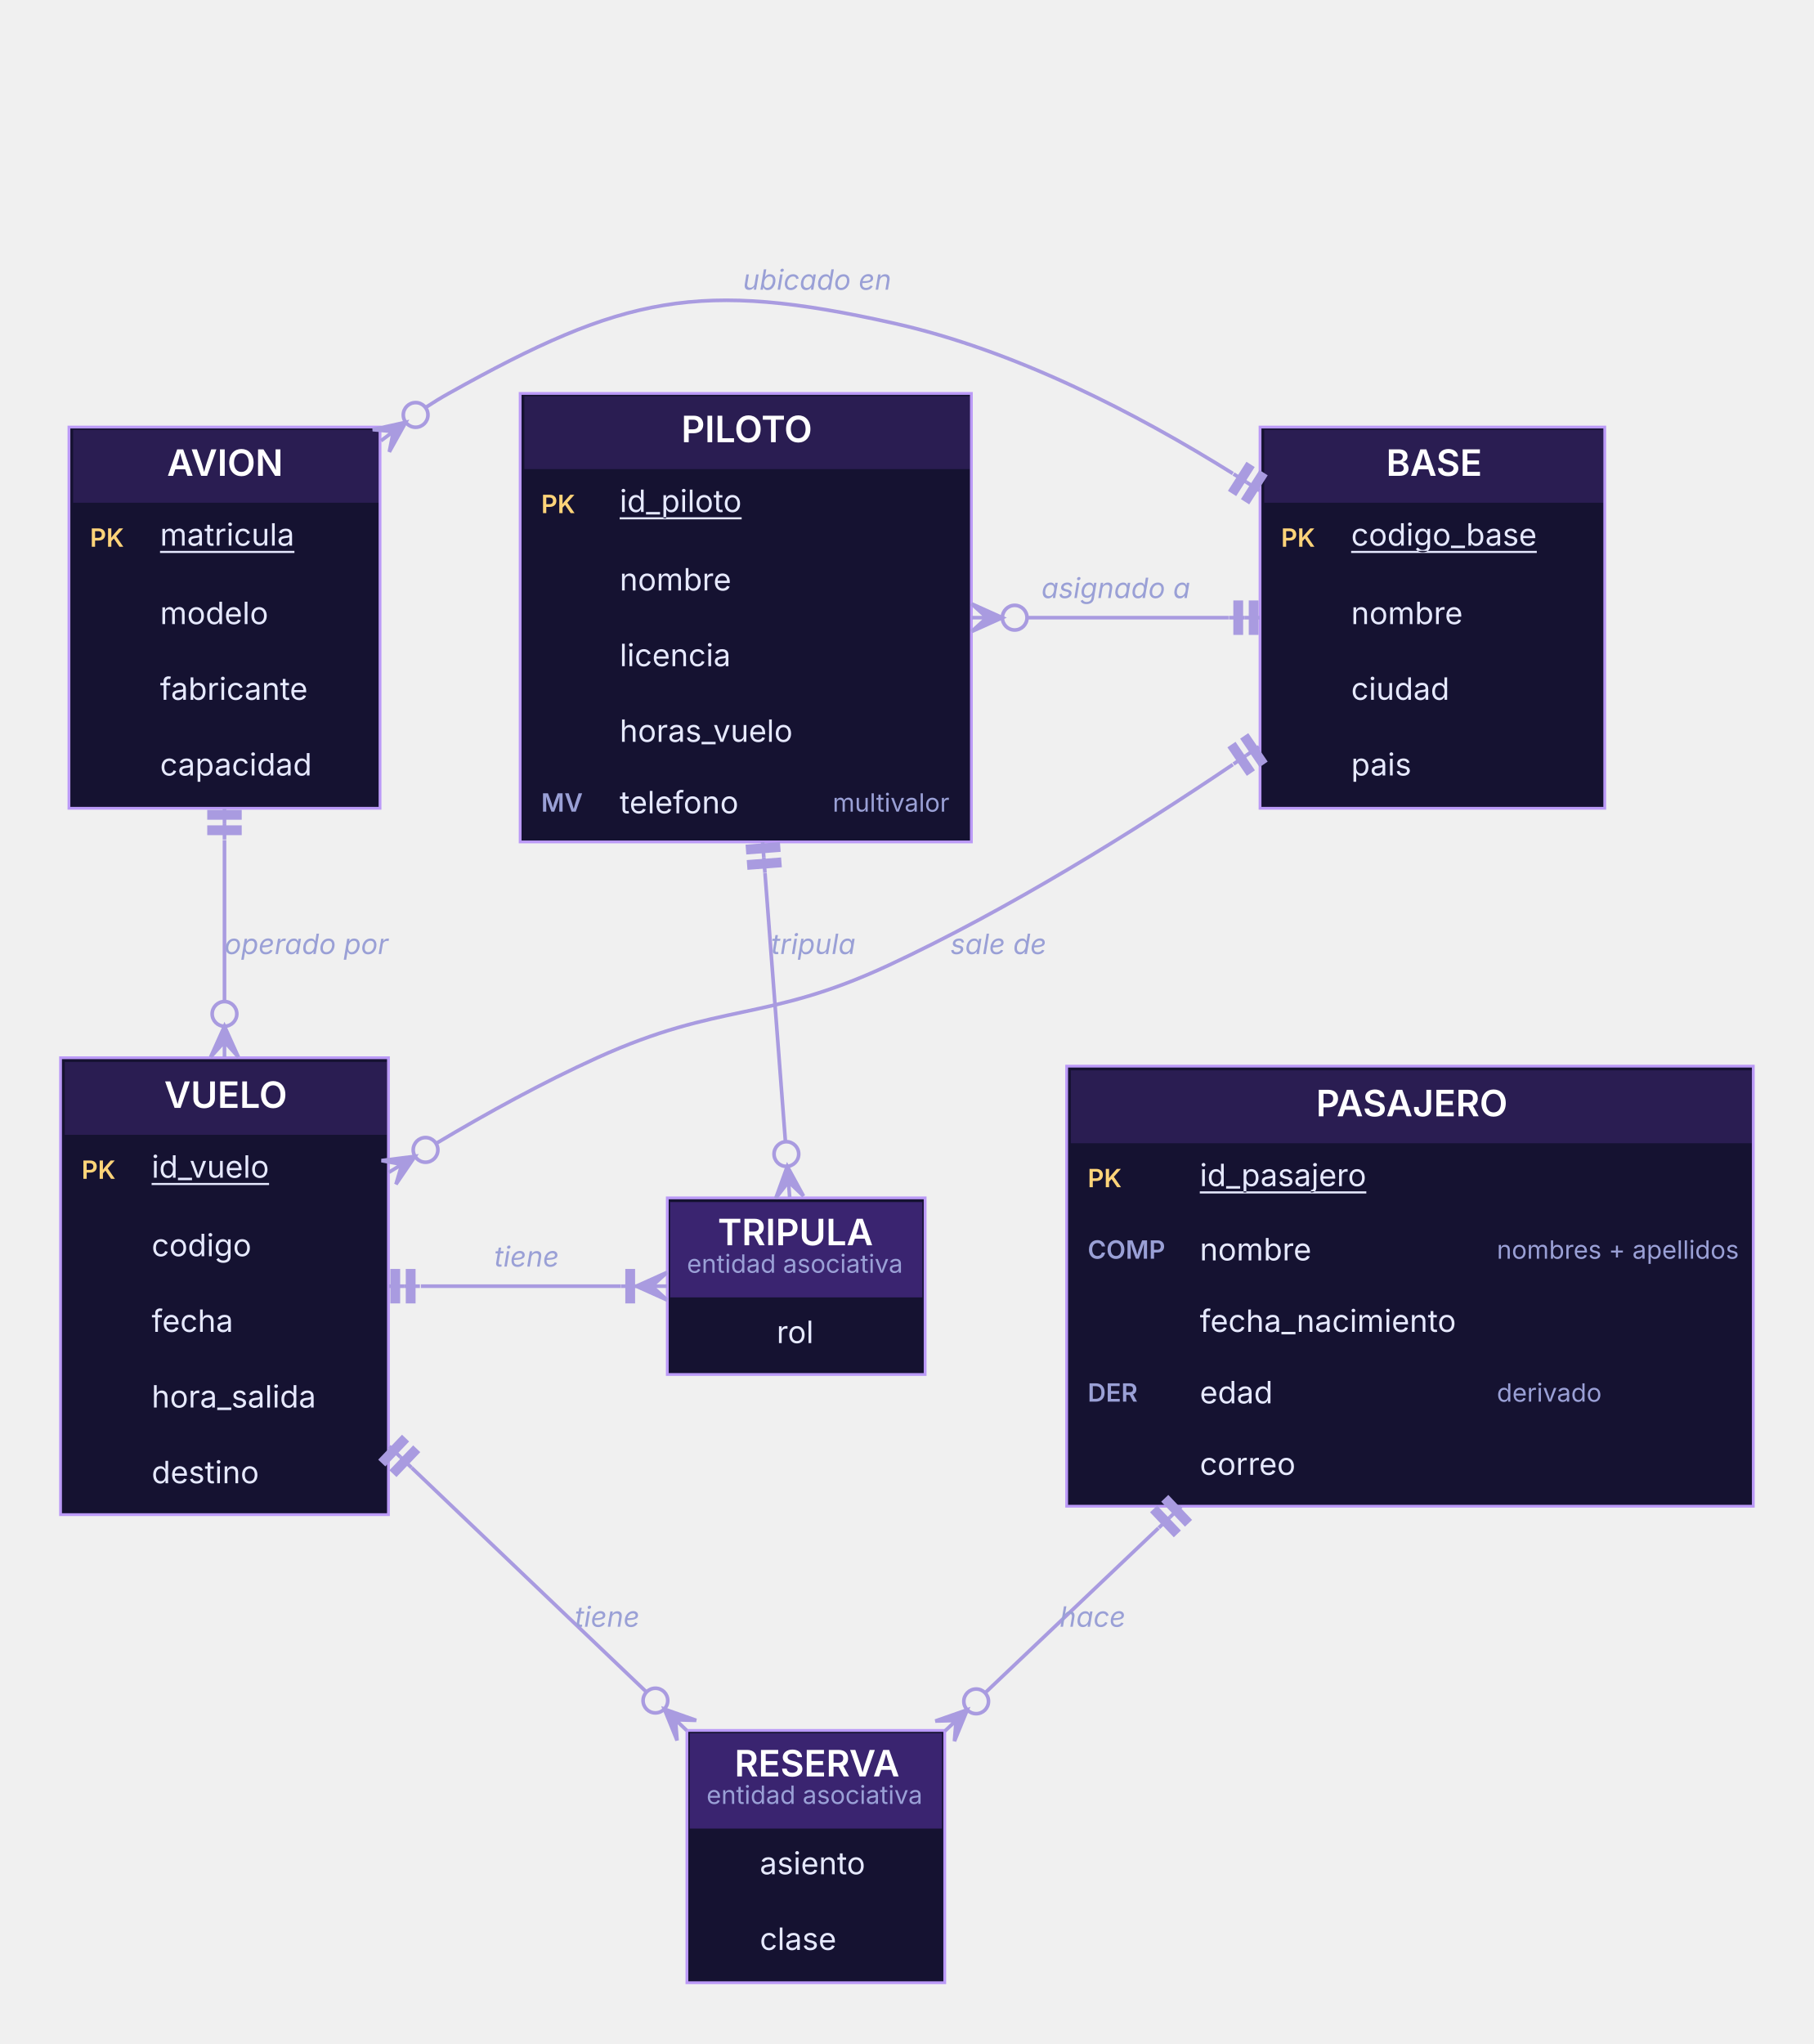
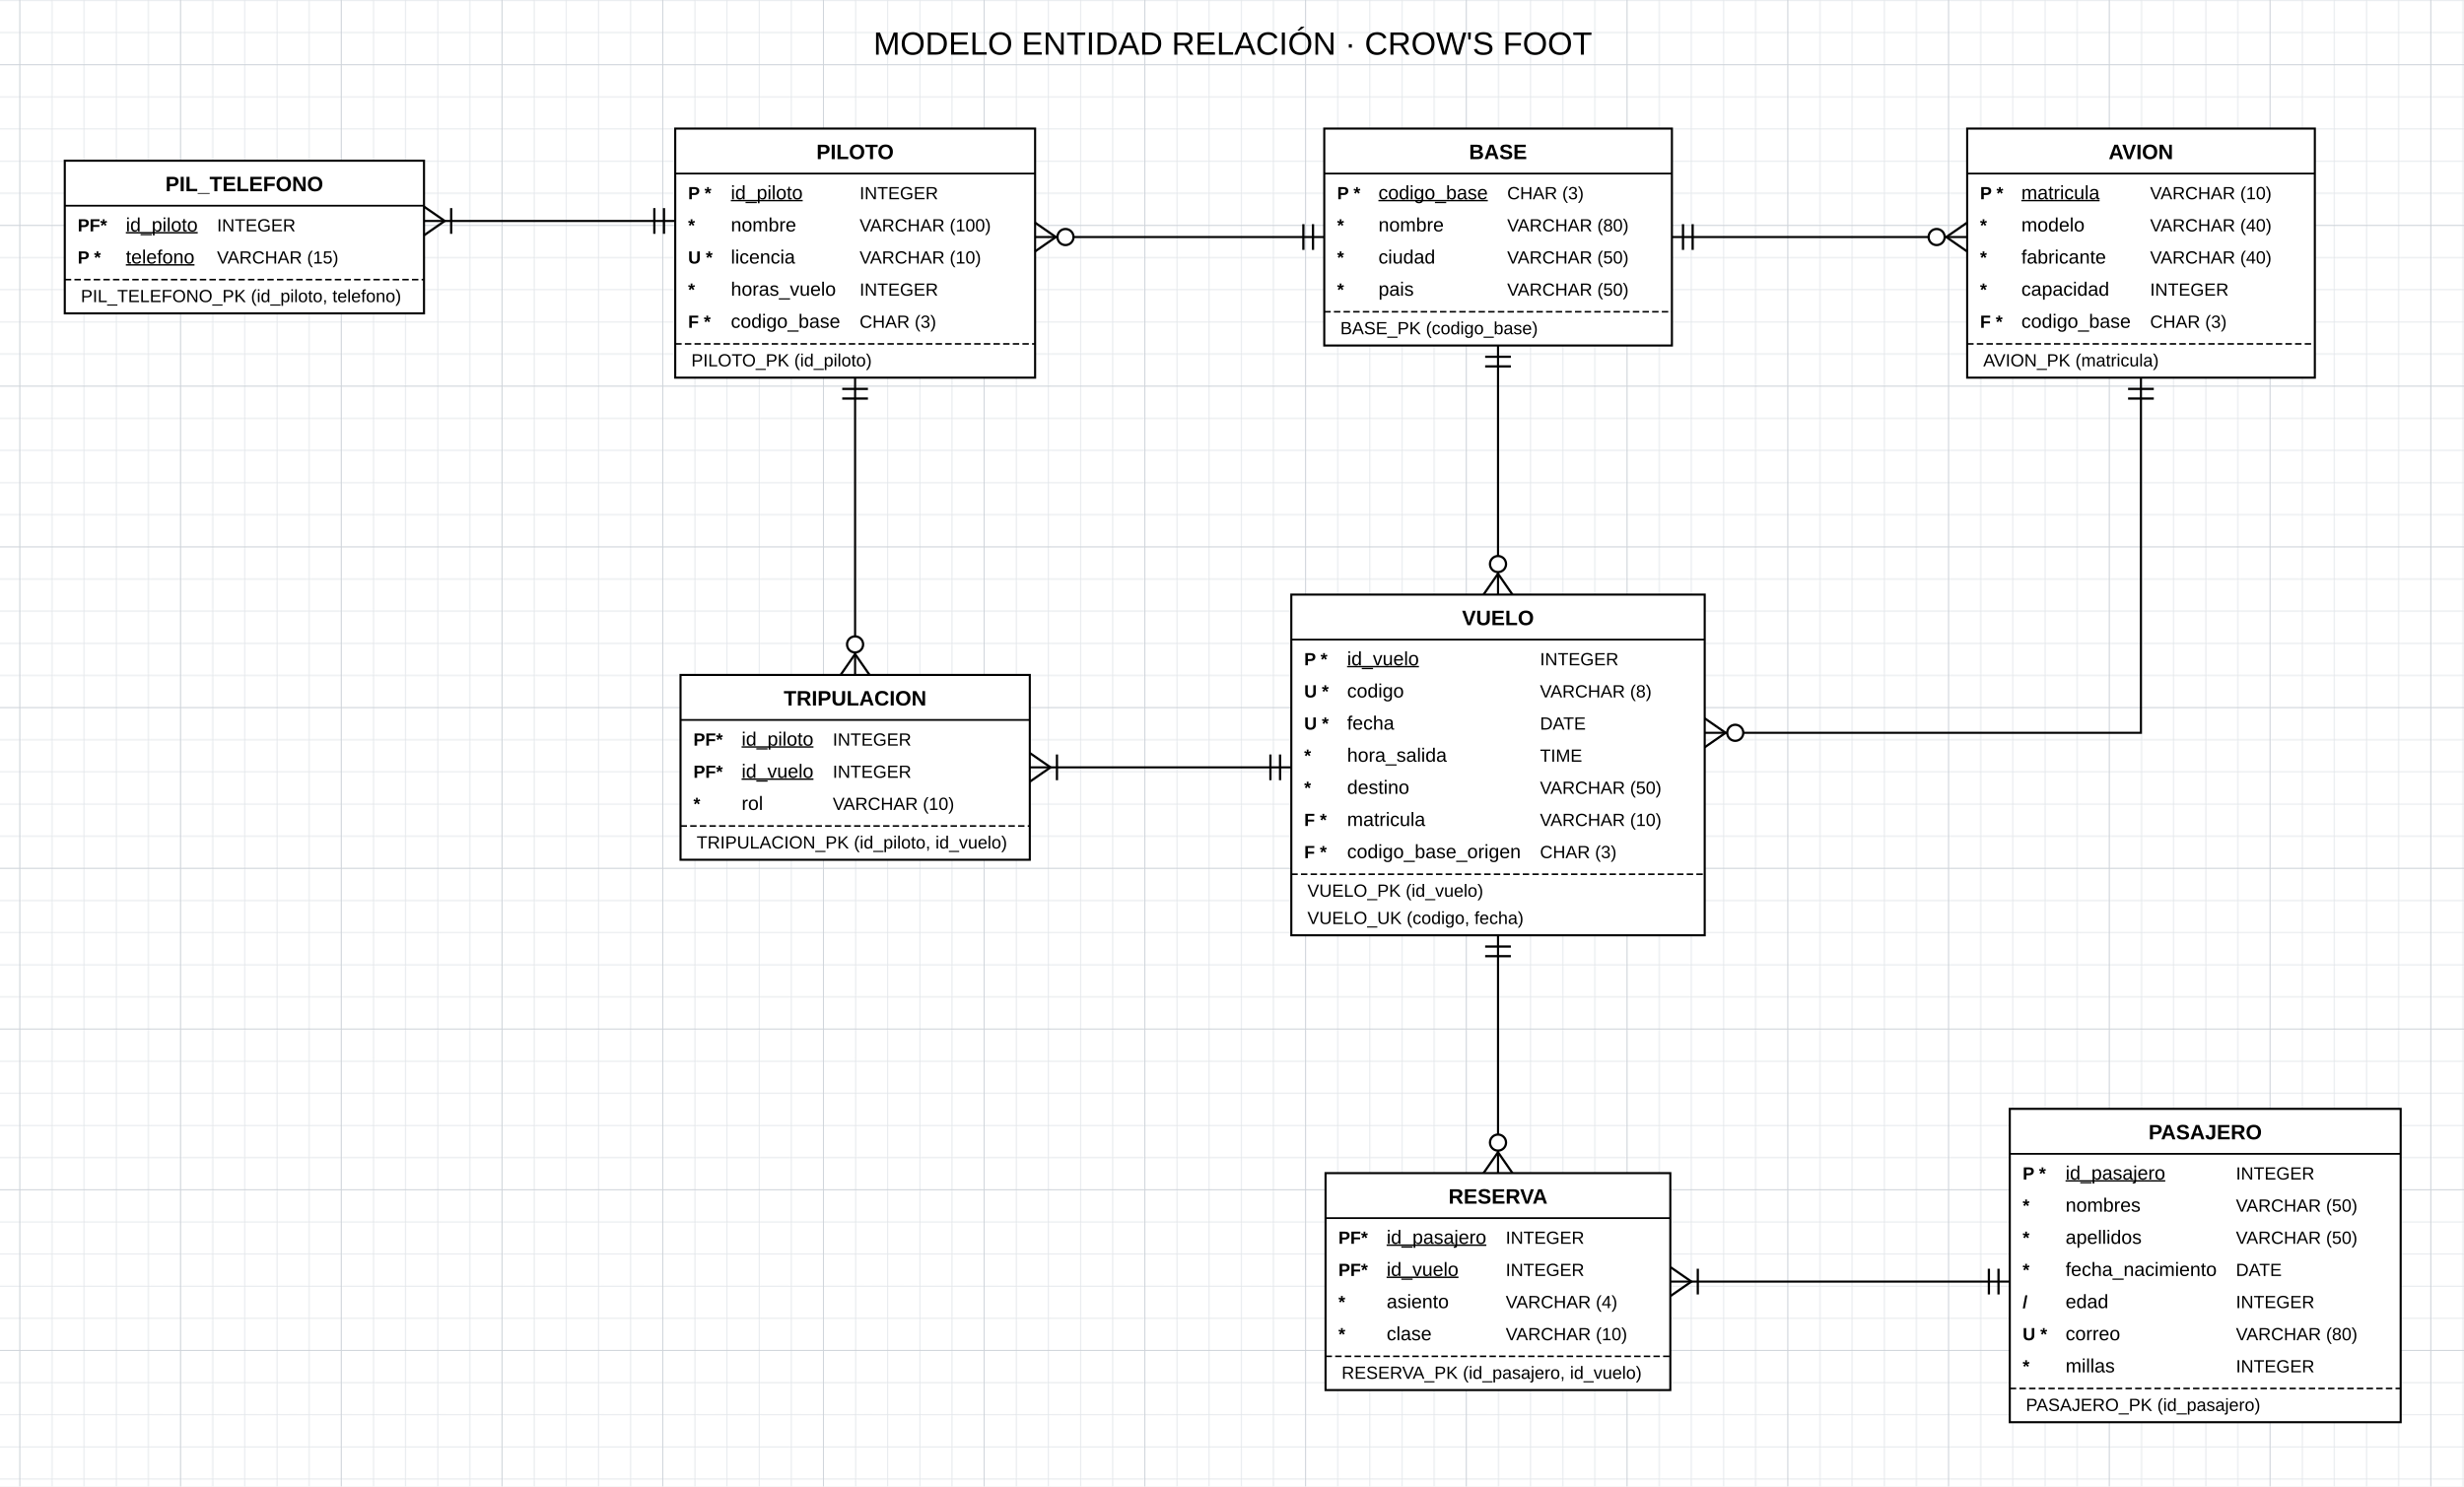
- <svg xmlns="http://www.w3.org/2000/svg" width="647pt" height="729pt" viewBox="0.00 0.00 647.20 728.70">
-   <g id="graph0" class="graph" transform="scale(1 1) rotate(0) translate(21.6 707.1)">
-     <g id="node1" class="node">
-       <polygon fill="#151231" stroke="transparent" points="428,-419 428,-555 551,-555 551,-419 428,-419" />
-       <polygon fill="#2a1d52" stroke="transparent" points="429.5,-528 429.5,-554 550.5,-554 550.5,-528 429.5,-528" />
-       <text text-anchor="start" x="473" y="-537.6" font-family="Inter, Segoe UI, sans-serif" font-weight="600" font-size="13.00" fill="white">BASE</text>
-       <text text-anchor="start" x="435.5" y="-512.3" font-family="Inter, Segoe UI, sans-serif" font-weight="600" font-size="9.00" fill="#ffd479">PK</text>
-       <text text-anchor="start" x="460.5" y="-512.7" font-family="Inter, Segoe UI, sans-serif" text-decoration="underline" font-size="11.00" fill="#e6e9ff">codigo_base</text>
-       <text text-anchor="start" x="539.5" y="-510.8" font-family="Inter, Segoe UI, sans-serif" font-size="14.00"> </text>
-       <text text-anchor="start" x="435.5" y="-483.8" font-family="Inter, Segoe UI, sans-serif" font-size="14.00"> </text>
-       <text text-anchor="start" x="460.5" y="-484.7" font-family="Inter, Segoe UI, sans-serif" font-size="11.00" fill="#e6e9ff">nombre</text>
-       <text text-anchor="start" x="539.5" y="-483.8" font-family="Inter, Segoe UI, sans-serif" font-size="14.00"> </text>
-       <text text-anchor="start" x="435.5" y="-456.8" font-family="Inter, Segoe UI, sans-serif" font-size="14.00"> </text>
-       <text text-anchor="start" x="460.5" y="-457.7" font-family="Inter, Segoe UI, sans-serif" font-size="11.00" fill="#e6e9ff">ciudad</text>
-       <text text-anchor="start" x="539.5" y="-456.8" font-family="Inter, Segoe UI, sans-serif" font-size="14.00"> </text>
-       <text text-anchor="start" x="435.5" y="-429.8" font-family="Inter, Segoe UI, sans-serif" font-size="14.00"> </text>
-       <text text-anchor="start" x="460.5" y="-430.7" font-family="Inter, Segoe UI, sans-serif" font-size="11.00" fill="#e6e9ff">pais</text>
-       <text text-anchor="start" x="539.5" y="-429.8" font-family="Inter, Segoe UI, sans-serif" font-size="14.00"> </text>
-       <polygon fill="none" stroke="#bb9af7" points="428,-419 428,-555 551,-555 551,-419 428,-419" />
-     </g>
-     <g id="node2" class="node">
-       <polygon fill="#151231" stroke="transparent" points="164,-407 164,-567 325,-567 325,-407 164,-407" />
-       <polygon fill="#2a1d52" stroke="transparent" points="165.5,-540 165.5,-566 324.5,-566 324.5,-540 165.5,-540" />
-       <text text-anchor="start" x="221.5" y="-549.6" font-family="Inter, Segoe UI, sans-serif" font-weight="600" font-size="13.00" fill="white">PILOTO</text>
-       <text text-anchor="start" x="171.5" y="-524.3" font-family="Inter, Segoe UI, sans-serif" font-weight="600" font-size="9.00" fill="#ffd479">PK</text>
-       <text text-anchor="start" x="199.5" y="-524.7" font-family="Inter, Segoe UI, sans-serif" text-decoration="underline" font-size="11.00" fill="#e6e9ff">id_piloto</text>
-       <text text-anchor="start" x="275.5" y="-522.8" font-family="Inter, Segoe UI, sans-serif" font-size="14.00"> </text>
-       <text text-anchor="start" x="171.5" y="-495.8" font-family="Inter, Segoe UI, sans-serif" font-size="14.00"> </text>
-       <text text-anchor="start" x="199.5" y="-496.7" font-family="Inter, Segoe UI, sans-serif" font-size="11.00" fill="#e6e9ff">nombre</text>
-       <text text-anchor="start" x="275.5" y="-495.8" font-family="Inter, Segoe UI, sans-serif" font-size="14.00"> </text>
-       <text text-anchor="start" x="171.5" y="-468.8" font-family="Inter, Segoe UI, sans-serif" font-size="14.00"> </text>
-       <text text-anchor="start" x="199.5" y="-469.7" font-family="Inter, Segoe UI, sans-serif" font-size="11.00" fill="#e6e9ff">licencia</text>
-       <text text-anchor="start" x="275.5" y="-468.8" font-family="Inter, Segoe UI, sans-serif" font-size="14.00"> </text>
-       <text text-anchor="start" x="171.5" y="-441.8" font-family="Inter, Segoe UI, sans-serif" font-size="14.00"> </text>
-       <text text-anchor="start" x="199.5" y="-442.7" font-family="Inter, Segoe UI, sans-serif" font-size="11.00" fill="#e6e9ff">horas_vuelo</text>
-       <text text-anchor="start" x="275.5" y="-441.8" font-family="Inter, Segoe UI, sans-serif" font-size="14.00"> </text>
-       <text text-anchor="start" x="171.5" y="-417.8" font-family="Inter, Segoe UI, sans-serif" font-weight="600" font-size="9.00" fill="#9aa0d6">MV</text>
-       <text text-anchor="start" x="199.5" y="-417.2" font-family="Inter, Segoe UI, sans-serif" font-size="11.00" fill="#e6e9ff">telefono</text>
-       <text text-anchor="start" x="275.5" y="-417.8" font-family="Inter, Segoe UI, sans-serif" font-size="9.00" fill="#9aa0d6">multivalor</text>
-       <polygon fill="none" stroke="#bb9af7" points="164,-407 164,-567 325,-567 325,-407 164,-407" />
-     </g>
-     <g id="edge1" class="edge">
-       <path fill="none" stroke="#a99be0" stroke-width="1.3" d="M345.13,-487C369.14,-487 394.31,-487 416.78,-487" />
-       <polygon fill="#a99be0" stroke="#a99be0" stroke-width="1.3" points="336.06,-487 325.06,-482.05 330.56,-487 325.06,-487 325.06,-487 325.06,-487 330.56,-487 325.06,-491.95 336.06,-487 336.06,-487" />
-       <ellipse fill="none" stroke="#a99be0" stroke-width="1.3" cx="340.46" cy="-487" rx="4.4" ry="4.4" />
-       <polygon fill="#a99be0" stroke="#a99be0" stroke-width="1.3" points="426.82,-481.5 426.82,-492.5 424.62,-492.5 424.62,-481.5 426.82,-481.5" />
-       <polyline fill="none" stroke="#a99be0" stroke-width="1.3" points="427.92,-487 422.42,-487 " />
-       <polygon fill="#a99be0" stroke="#a99be0" stroke-width="1.3" points="421.32,-481.5 421.32,-492.5 419.12,-492.5 419.12,-481.5 421.32,-481.5" />
-       <polyline fill="none" stroke="#a99be0" stroke-width="1.3" points="422.42,-487 416.92,-487 " />
-       <text text-anchor="start" x="350" y="-494" font-family="Inter, Segoe UI, sans-serif" font-style="italic" font-size="10.00" fill="#9aa0d6">asignado a</text>
-     </g>
-     <g id="node6" class="node">
-       <polygon fill="#151231" stroke="transparent" points="216.5,-217 216.5,-280 308.5,-280 308.5,-217 216.5,-217" />
-       <polygon fill="#3a2470" stroke="transparent" points="217.5,-244.5 217.5,-278.5 307.5,-278.5 307.5,-244.5 217.5,-244.5" />
-       <text text-anchor="start" x="234.5" y="-263.1" font-family="Inter, Segoe UI, sans-serif" font-weight="600" font-size="13.00" fill="white">TRIPULA</text>
-       <text text-anchor="start" x="223.5" y="-253.3" font-family="Inter, Segoe UI, sans-serif" font-size="9.00" fill="#9aa0d6">entidad asociativa</text>
-       <text text-anchor="start" x="223.5" y="-227.3" font-family="Inter, Segoe UI, sans-serif" font-size="14.00"> </text>
-       <text text-anchor="start" x="255.5" y="-228.2" font-family="Inter, Segoe UI, sans-serif" font-size="11.00" fill="#e6e9ff">rol</text>
-       <text text-anchor="start" x="288.5" y="-227.3" font-family="Inter, Segoe UI, sans-serif" font-size="14.00"> </text>
-       <polygon fill="none" stroke="#bb9af7" points="216.5,-217 216.5,-280 308.5,-280 308.5,-217 216.5,-217" />
-     </g>
-     <g id="edge5" class="edge">
-       <path fill="none" stroke="#a99be0" stroke-width="1.3" d="M251.36,-395.84C253.82,-363.51 256.51,-328.2 258.63,-300.37" />
-       <polygon fill="#a99be0" stroke="#a99be0" stroke-width="1.3" points="256.09,-406.24 245.12,-405.41 245.29,-403.21 256.25,-404.05 256.09,-406.24" />
-       <polyline fill="none" stroke="#a99be0" stroke-width="1.3" points="250.52,-406.92 250.94,-401.44 " />
-       <polygon fill="#a99be0" stroke="#a99be0" stroke-width="1.3" points="256.5,-400.76 245.54,-399.92 245.7,-397.73 256.67,-398.56 256.5,-400.76" />
-       <polyline fill="none" stroke="#a99be0" stroke-width="1.3" points="250.94,-401.44 251.35,-395.95 " />
-       <polygon fill="#a99be0" stroke="#a99be0" stroke-width="1.3" points="259.32,-291.25 265.09,-280.66 259.74,-285.77 260.16,-280.29 260.16,-280.29 260.16,-280.29 259.74,-285.77 255.22,-279.91 259.32,-291.25 259.32,-291.25" />
-       <ellipse fill="none" stroke="#a99be0" stroke-width="1.3" cx="258.99" cy="-295.64" rx="4.4" ry="4.4" />
-       <text text-anchor="start" x="253.5" y="-367" font-family="Inter, Segoe UI, sans-serif" font-style="italic" font-size="10.00" fill="#9aa0d6">tripula</text>
-     </g>
-     <g id="node3" class="node">
-       <polygon fill="#151231" stroke="transparent" points="3,-419 3,-555 114,-555 114,-419 3,-419" />
-       <polygon fill="#2a1d52" stroke="transparent" points="4.5,-528 4.5,-554 113.5,-554 113.5,-528 4.5,-528" />
-       <text text-anchor="start" x="38" y="-537.6" font-family="Inter, Segoe UI, sans-serif" font-weight="600" font-size="13.00" fill="white">AVION</text>
-       <text text-anchor="start" x="10.5" y="-512.3" font-family="Inter, Segoe UI, sans-serif" font-weight="600" font-size="9.00" fill="#ffd479">PK</text>
-       <text text-anchor="start" x="35.5" y="-512.7" font-family="Inter, Segoe UI, sans-serif" text-decoration="underline" font-size="11.00" fill="#e6e9ff">matricula</text>
-       <text text-anchor="start" x="102.5" y="-510.8" font-family="Inter, Segoe UI, sans-serif" font-size="14.00"> </text>
-       <text text-anchor="start" x="10.5" y="-483.8" font-family="Inter, Segoe UI, sans-serif" font-size="14.00"> </text>
-       <text text-anchor="start" x="35.5" y="-484.7" font-family="Inter, Segoe UI, sans-serif" font-size="11.00" fill="#e6e9ff">modelo</text>
-       <text text-anchor="start" x="102.5" y="-483.8" font-family="Inter, Segoe UI, sans-serif" font-size="14.00"> </text>
-       <text text-anchor="start" x="10.5" y="-456.8" font-family="Inter, Segoe UI, sans-serif" font-size="14.00"> </text>
-       <text text-anchor="start" x="35.5" y="-457.7" font-family="Inter, Segoe UI, sans-serif" font-size="11.00" fill="#e6e9ff">fabricante</text>
-       <text text-anchor="start" x="102.5" y="-456.8" font-family="Inter, Segoe UI, sans-serif" font-size="14.00"> </text>
-       <text text-anchor="start" x="10.5" y="-429.8" font-family="Inter, Segoe UI, sans-serif" font-size="14.00"> </text>
-       <text text-anchor="start" x="35.5" y="-430.7" font-family="Inter, Segoe UI, sans-serif" font-size="11.00" fill="#e6e9ff">capacidad</text>
-       <text text-anchor="start" x="102.5" y="-429.8" font-family="Inter, Segoe UI, sans-serif" font-size="14.00"> </text>
-       <polygon fill="none" stroke="#bb9af7" points="3,-419 3,-555 114,-555 114,-419 3,-419" />
-     </g>
-     <g id="edge2" class="edge">
-       <path fill="none" stroke="#a99be0" stroke-width="1.3" d="M130.33,-562.03C133.02,-563.8 135.74,-565.46 138.5,-567 200.95,-601.89 227.7,-607.64 297.5,-592 340.37,-582.4 383.68,-560.05 418.29,-538.43" />
-       <polygon fill="#a99be0" stroke="#a99be0" stroke-width="1.3" points="123.17,-556.7 117.31,-546.15 118.76,-553.41 114.35,-550.12 114.35,-550.12 114.35,-550.12 118.76,-553.41 111.39,-554.09 123.17,-556.7 123.17,-556.7" />
-       <ellipse fill="none" stroke="#a99be0" stroke-width="1.3" cx="126.7" cy="-559.33" rx="4.4" ry="4.4" />
-       <polygon fill="#a99be0" stroke="#a99be0" stroke-width="1.3" points="423.93,-528.31 429.84,-537.59 427.99,-538.77 422.08,-529.49 423.93,-528.31" />
-       <polyline fill="none" stroke="#a99be0" stroke-width="1.3" points="427.82,-532.36 423.18,-535.31 " />
-       <polygon fill="#a99be0" stroke="#a99be0" stroke-width="1.3" points="419.29,-531.27 425.2,-540.54 423.35,-541.72 417.44,-532.45 419.29,-531.27" />
-       <polyline fill="none" stroke="#a99be0" stroke-width="1.3" points="423.18,-535.31 418.54,-538.27 " />
-       <text text-anchor="start" x="243.5" y="-604" font-family="Inter, Segoe UI, sans-serif" font-style="italic" font-size="10.00" fill="#9aa0d6">ubicado en</text>
-     </g>
-     <g id="node4" class="node">
-       <polygon fill="#151231" stroke="transparent" points="0,-167 0,-330 117,-330 117,-167 0,-167" />
-       <polygon fill="#2a1d52" stroke="transparent" points="1.5,-302.5 1.5,-328.5 116.5,-328.5 116.5,-302.5 1.5,-302.5" />
-       <text text-anchor="start" x="37" y="-312.1" font-family="Inter, Segoe UI, sans-serif" font-weight="600" font-size="13.00" fill="white">VUELO</text>
-       <text text-anchor="start" x="7.5" y="-286.8" font-family="Inter, Segoe UI, sans-serif" font-weight="600" font-size="9.00" fill="#ffd479">PK</text>
-       <text text-anchor="start" x="32.5" y="-287.2" font-family="Inter, Segoe UI, sans-serif" text-decoration="underline" font-size="11.00" fill="#e6e9ff">id_vuelo</text>
-       <text text-anchor="start" x="105.5" y="-285.3" font-family="Inter, Segoe UI, sans-serif" font-size="14.00"> </text>
-       <text text-anchor="start" x="7.5" y="-258.3" font-family="Inter, Segoe UI, sans-serif" font-size="14.00"> </text>
-       <text text-anchor="start" x="32.5" y="-259.2" font-family="Inter, Segoe UI, sans-serif" font-size="11.00" fill="#e6e9ff">codigo</text>
-       <text text-anchor="start" x="105.5" y="-258.3" font-family="Inter, Segoe UI, sans-serif" font-size="14.00"> </text>
-       <text text-anchor="start" x="7.5" y="-231.3" font-family="Inter, Segoe UI, sans-serif" font-size="14.00"> </text>
-       <text text-anchor="start" x="32.5" y="-232.2" font-family="Inter, Segoe UI, sans-serif" font-size="11.00" fill="#e6e9ff">fecha</text>
-       <text text-anchor="start" x="105.5" y="-231.3" font-family="Inter, Segoe UI, sans-serif" font-size="14.00"> </text>
-       <text text-anchor="start" x="7.5" y="-204.3" font-family="Inter, Segoe UI, sans-serif" font-size="14.00"> </text>
-       <text text-anchor="start" x="32.5" y="-205.2" font-family="Inter, Segoe UI, sans-serif" font-size="11.00" fill="#e6e9ff">hora_salida</text>
-       <text text-anchor="start" x="105.5" y="-204.3" font-family="Inter, Segoe UI, sans-serif" font-size="14.00"> </text>
-       <text text-anchor="start" x="7.5" y="-177.3" font-family="Inter, Segoe UI, sans-serif" font-size="14.00"> </text>
-       <text text-anchor="start" x="32.5" y="-178.2" font-family="Inter, Segoe UI, sans-serif" font-size="11.00" fill="#e6e9ff">destino</text>
-       <text text-anchor="start" x="105.5" y="-177.3" font-family="Inter, Segoe UI, sans-serif" font-size="14.00"> </text>
-       <polygon fill="none" stroke="#bb9af7" points="0,-167 0,-330 117,-330 117,-167 0,-167" />
-     </g>
-     <g id="edge3" class="edge">
-       <path fill="none" stroke="#a99be0" stroke-width="1.3" d="M134.14,-299.5C152.46,-310.42 172.31,-321.3 191.5,-330 235.66,-350.03 251.55,-342.51 295.5,-363 338.14,-382.87 382.67,-410.55 418.3,-434.61" />
-       <polygon fill="#a99be0" stroke="#a99be0" stroke-width="1.3" points="126.49,-294.83 119.69,-284.86 121.8,-291.96 117.1,-289.09 117.1,-289.09 117.1,-289.09 121.8,-291.96 114.52,-293.31 126.49,-294.83 126.49,-294.83" />
-       <ellipse fill="none" stroke="#a99be0" stroke-width="1.3" cx="130.24" cy="-297.12" rx="4.4" ry="4.4" />
-       <polygon fill="#a99be0" stroke="#a99be0" stroke-width="1.3" points="429.82,-435.81 423.63,-444.9 421.81,-443.66 428,-434.57 429.82,-435.81" />
-       <polyline fill="none" stroke="#a99be0" stroke-width="1.3" points="427.63,-440.97 423.09,-437.87 " />
-       <polygon fill="#a99be0" stroke="#a99be0" stroke-width="1.3" points="425.27,-432.71 419.08,-441.8 417.26,-440.56 423.46,-431.47 425.27,-432.71" />
-       <polyline fill="none" stroke="#a99be0" stroke-width="1.3" points="423.09,-437.87 418.54,-434.78 " />
-       <text text-anchor="start" x="317.5" y="-367" font-family="Inter, Segoe UI, sans-serif" font-style="italic" font-size="10.00" fill="#9aa0d6">sale de</text>
-     </g>
-     <g id="edge4" class="edge">
-       <path fill="none" stroke="#a99be0" stroke-width="1.3" d="M58.5,-350.31C58.5,-369.49 58.5,-389.29 58.5,-407.65" />
-       <polygon fill="#a99be0" stroke="#a99be0" stroke-width="1.3" points="58.5,-341.24 63.45,-330.24 58.5,-335.74 58.5,-330.24 58.5,-330.24 58.5,-330.24 58.5,-335.74 53.55,-330.24 58.5,-341.24 58.5,-341.24" />
-       <ellipse fill="none" stroke="#a99be0" stroke-width="1.3" cx="58.5" cy="-345.64" rx="4.4" ry="4.4" />
-       <polygon fill="#a99be0" stroke="#a99be0" stroke-width="1.3" points="64,-417.76 53,-417.76 53,-415.56 64,-415.56 64,-417.76" />
-       <polyline fill="none" stroke="#a99be0" stroke-width="1.3" points="58.5,-418.86 58.5,-413.36 " />
-       <polygon fill="#a99be0" stroke="#a99be0" stroke-width="1.3" points="64,-412.26 53,-412.26 53,-410.06 64,-410.06 64,-412.26" />
-       <polyline fill="none" stroke="#a99be0" stroke-width="1.3" points="58.5,-413.36 58.5,-407.86 " />
-       <text text-anchor="start" x="58.5" y="-367" font-family="Inter, Segoe UI, sans-serif" font-style="italic" font-size="10.00" fill="#9aa0d6">operado por</text>
-     </g>
-     <g id="edge6" class="edge">
-       <path fill="none" stroke="#a99be0" stroke-width="1.3" d="M128.58,-248.5C151.73,-248.5 177.33,-248.5 199.89,-248.5" />
-       <polygon fill="#a99be0" stroke="#a99be0" stroke-width="1.3" points="118.33,-254 118.33,-243 120.53,-243 120.53,-254 118.33,-254" />
-       <polyline fill="none" stroke="#a99be0" stroke-width="1.3" points="117.23,-248.5 122.73,-248.5 " />
-       <polygon fill="#a99be0" stroke="#a99be0" stroke-width="1.3" points="123.83,-254 123.83,-243 126.03,-243 126.03,-254 123.83,-254" />
-       <polyline fill="none" stroke="#a99be0" stroke-width="1.3" points="122.73,-248.5 128.23,-248.5 " />
-       <polygon fill="#a99be0" stroke="#a99be0" stroke-width="1.3" points="205.46,-248.5 216.46,-253.45 210.96,-248.5 216.46,-248.5 216.46,-248.5 216.46,-248.5 210.96,-248.5 216.46,-243.55 205.46,-248.5 205.46,-248.5" />
-       <polygon fill="#a99be0" stroke="#a99be0" stroke-width="1.3" points="204.36,-243 204.36,-254 202.16,-254 202.16,-243 204.36,-243" />
-       <polyline fill="none" stroke="#a99be0" stroke-width="1.3" points="205.46,-248.5 199.96,-248.5 " />
-       <text text-anchor="start" x="154.75" y="-255.5" font-family="Inter, Segoe UI, sans-serif" font-style="italic" font-size="10.00" fill="#9aa0d6">tiene</text>
-     </g>
-     <g id="node7" class="node">
-       <polygon fill="#151231" stroke="transparent" points="223.5,0 223.5,-90 315.5,-90 315.5,0 223.5,0" />
-       <polygon fill="#3a2470" stroke="transparent" points="224.5,-55 224.5,-89 314.5,-89 314.5,-55 224.5,-55" />
-       <text text-anchor="start" x="240.5" y="-73.6" font-family="Inter, Segoe UI, sans-serif" font-weight="600" font-size="13.00" fill="white">RESERVA</text>
-       <text text-anchor="start" x="230.5" y="-63.8" font-family="Inter, Segoe UI, sans-serif" font-size="9.00" fill="#9aa0d6">entidad asociativa</text>
-       <text text-anchor="start" x="230.5" y="-37.8" font-family="Inter, Segoe UI, sans-serif" font-size="14.00"> </text>
-       <text text-anchor="start" x="249.5" y="-38.7" font-family="Inter, Segoe UI, sans-serif" font-size="11.00" fill="#e6e9ff">asiento</text>
-       <text text-anchor="start" x="302.5" y="-37.8" font-family="Inter, Segoe UI, sans-serif" font-size="14.00"> </text>
-       <text text-anchor="start" x="230.5" y="-10.8" font-family="Inter, Segoe UI, sans-serif" font-size="14.00"> </text>
-       <text text-anchor="start" x="249.5" y="-11.7" font-family="Inter, Segoe UI, sans-serif" font-size="11.00" fill="#e6e9ff">clase</text>
-       <text text-anchor="start" x="302.5" y="-10.8" font-family="Inter, Segoe UI, sans-serif" font-size="14.00"> </text>
-       <polygon fill="none" stroke="#bb9af7" points="223.5,0 223.5,-90 315.5,-90 315.5,0 223.5,0" />
-     </g>
-     <g id="edge8" class="edge">
-       <path fill="none" stroke="#a99be0" stroke-width="1.3" d="M125.27,-183.74C152.1,-158.11 182.81,-128.78 208.98,-103.79" />
-       <polygon fill="#a99be0" stroke="#a99be0" stroke-width="1.3" points="121.87,-194.59 114.27,-186.63 115.86,-185.11 123.46,-193.07 121.87,-194.59" />
-       <polyline fill="none" stroke="#a99be0" stroke-width="1.3" points="117.28,-191.37 121.25,-187.57 " />
-       <polygon fill="#a99be0" stroke="#a99be0" stroke-width="1.3" points="125.85,-190.79 118.25,-182.84 119.84,-181.32 127.44,-189.27 125.85,-190.79" />
-       <polyline fill="none" stroke="#a99be0" stroke-width="1.3" points="121.25,-187.57 125.23,-183.77 " />
-       <polygon fill="#a99be0" stroke="#a99be0" stroke-width="1.3" points="215.45,-97.62 226.82,-93.6 219.42,-93.82 223.4,-90.02 223.4,-90.02 223.4,-90.02 219.42,-93.82 219.98,-86.44 215.45,-97.62 215.45,-97.62" />
-       <ellipse fill="none" stroke="#a99be0" stroke-width="1.3" cx="212.26" cy="-100.66" rx="4.4" ry="4.4" />
-       <text text-anchor="start" x="183.5" y="-127" font-family="Inter, Segoe UI, sans-serif" font-style="italic" font-size="10.00" fill="#9aa0d6">tiene</text>
-     </g>
-     <g id="node5" class="node">
-       <polygon fill="#151231" stroke="transparent" points="359,-170 359,-327 604,-327 604,-170 359,-170" />
-       <polygon fill="#2a1d52" stroke="transparent" points="360.5,-299.5 360.5,-325.5 603.5,-325.5 603.5,-299.5 360.5,-299.5" />
-       <text text-anchor="start" x="448" y="-309.1" font-family="Inter, Segoe UI, sans-serif" font-weight="600" font-size="13.00" fill="white">PASAJERO</text>
-       <text text-anchor="start" x="366.5" y="-283.8" font-family="Inter, Segoe UI, sans-serif" font-weight="600" font-size="9.00" fill="#ffd479">PK</text>
-       <text text-anchor="start" x="406.5" y="-284.2" font-family="Inter, Segoe UI, sans-serif" text-decoration="underline" font-size="11.00" fill="#e6e9ff">id_pasajero</text>
-       <text text-anchor="start" x="512.5" y="-282.3" font-family="Inter, Segoe UI, sans-serif" font-size="14.00"> </text>
-       <text text-anchor="start" x="366.5" y="-258.3" font-family="Inter, Segoe UI, sans-serif" font-weight="600" font-size="9.00" fill="#9aa0d6">COMP</text>
-       <text text-anchor="start" x="406.5" y="-257.7" font-family="Inter, Segoe UI, sans-serif" font-size="11.00" fill="#e6e9ff">nombre</text>
-       <text text-anchor="start" x="512.5" y="-258.3" font-family="Inter, Segoe UI, sans-serif" font-size="9.00" fill="#9aa0d6">nombres + apellidos</text>
-       <text text-anchor="start" x="366.5" y="-231.3" font-family="Inter, Segoe UI, sans-serif" font-size="14.00"> </text>
-       <text text-anchor="start" x="406.5" y="-232.2" font-family="Inter, Segoe UI, sans-serif" font-size="11.00" fill="#e6e9ff">fecha_nacimiento</text>
-       <text text-anchor="start" x="512.5" y="-231.3" font-family="Inter, Segoe UI, sans-serif" font-size="14.00"> </text>
-       <text text-anchor="start" x="366.5" y="-207.3" font-family="Inter, Segoe UI, sans-serif" font-weight="600" font-size="9.00" fill="#9aa0d6">DER</text>
-       <text text-anchor="start" x="406.5" y="-206.7" font-family="Inter, Segoe UI, sans-serif" font-size="11.00" fill="#e6e9ff">edad</text>
-       <text text-anchor="start" x="512.5" y="-207.3" font-family="Inter, Segoe UI, sans-serif" font-size="9.00" fill="#9aa0d6">derivado</text>
-       <text text-anchor="start" x="366.5" y="-180.3" font-family="Inter, Segoe UI, sans-serif" font-size="14.00"> </text>
-       <text text-anchor="start" x="406.5" y="-181.2" font-family="Inter, Segoe UI, sans-serif" font-size="11.00" fill="#e6e9ff">correo</text>
-       <text text-anchor="start" x="512.5" y="-180.3" font-family="Inter, Segoe UI, sans-serif" font-size="14.00"> </text>
-       <polygon fill="none" stroke="#bb9af7" points="359,-170 359,-327 604,-327 604,-170 359,-170" />
-     </g>
-     <g id="edge7" class="edge">
-       <path fill="none" stroke="#a99be0" stroke-width="1.3" d="M391.74,-162.19C370.93,-142.4 349.25,-121.8 330.04,-103.54" />
-       <polygon fill="#a99be0" stroke="#a99be0" stroke-width="1.3" points="402.83,-165.14 395.25,-173.11 393.66,-171.6 401.24,-163.62 402.83,-165.14" />
-       <polyline fill="none" stroke="#a99be0" stroke-width="1.3" points="399.84,-169.88 395.85,-166.09 " />
-       <polygon fill="#a99be0" stroke="#a99be0" stroke-width="1.3" points="398.84,-161.35 391.27,-169.32 389.67,-167.81 397.25,-159.83 398.84,-161.35" />
-       <polyline fill="none" stroke="#a99be0" stroke-width="1.3" points="395.85,-166.09 391.87,-162.3 " />
-       <polygon fill="#a99be0" stroke="#a99be0" stroke-width="1.3" points="323.53,-97.35 318.96,-86.18 319.54,-93.56 315.55,-89.77 315.55,-89.77 315.55,-89.77 319.54,-93.56 312.14,-93.36 323.53,-97.35 323.53,-97.35" />
-       <ellipse fill="none" stroke="#a99be0" stroke-width="1.3" cx="326.71" cy="-100.38" rx="4.4" ry="4.4" />
-       <text text-anchor="start" x="356.5" y="-127" font-family="Inter, Segoe UI, sans-serif" font-style="italic" font-size="10.00" fill="#9aa0d6">hace</text>
-     </g>
-   </g>
+ <svg xmlns="http://www.w3.org/2000/svg" viewBox="-12 -40 1533 925" width="1533" height="925" font-family="Arial, Helvetica, sans-serif" role="img">
+   <defs>
+     <pattern id="g1" width="20" height="20" patternUnits="userSpaceOnUse">
+       <path d="M 20 0 L 0 0 0 20" fill="none" stroke="#e3e6ea" stroke-width="1" />
+     </pattern>
+     <pattern id="g2" width="100" height="100" patternUnits="userSpaceOnUse">
+       <rect width="100" height="100" fill="url(#g1)" />
+       <path d="M 100 0 L 0 0 0 100" fill="none" stroke="#cfd4da" stroke-width="1.2" />
+     </pattern>
+   </defs>
+   <rect x="-12" y="-40" width="1533" height="925" fill="#ffffff" />
+   <rect x="-12" y="-40" width="1533" height="925" fill="url(#g2)" />
+   <text x="755" y="-6" text-anchor="middle" font-size="20" fill="#000">MODELO ENTIDAD RELACIÓN · CROW'S FOOT</text>
+   <polyline points="408.1,97.5 251.7,97.5" fill="none" stroke="#000" stroke-width="1.3" />
+   <polyline points="631.9,107.5 811.9,107.5" fill="none" stroke="#000" stroke-width="1.3" />
+   <polyline points="1211.9,107.5 1028.1,107.5" fill="none" stroke="#000" stroke-width="1.3" />
+   <polyline points="920.0,330.0 920.0,175.0" fill="none" stroke="#000" stroke-width="1.3" />
+   <polyline points="1048.6,416.0 1320.0,416.0 1320.0,195.0" fill="none" stroke="#000" stroke-width="1.3" />
+   <polyline points="520.0,380.0 520.0,195.0" fill="none" stroke="#000" stroke-width="1.3" />
+   <polyline points="628.6,437.5 791.4,437.5" fill="none" stroke="#000" stroke-width="1.3" />
+   <polyline points="920.0,690.0 920.0,542.0" fill="none" stroke="#000" stroke-width="1.3" />
+   <polyline points="1027.3,757.5 1238.4,757.5" fill="none" stroke="#000" stroke-width="1.3" />
+   <rect x="28.3" y="60.0" width="223.5" height="95.0" fill="#fff" stroke="#000" stroke-width="1.3" />
+   <text x="140.0" y="79.0" text-anchor="middle" font-size="13" font-weight="bold" fill="#000">PIL_TELEFONO</text>
+   <line x1="28.3" y1="88.0" x2="251.7" y2="88.0" stroke="#000" stroke-width="1.1" />
+   <text x="36.3" y="104.0" font-size="11" font-weight="bold" fill="#000">PF*</text>
+   <text x="66.3" y="104.0" font-size="12" fill="#000" text-decoration="underline">id_piloto</text>
+   <text x="123.0" y="104.0" font-size="11" fill="#000">INTEGER</text>
+   <text x="36.3" y="124.0" font-size="11" font-weight="bold" fill="#000">P *</text>
+   <text x="66.3" y="124.0" font-size="12" fill="#000" text-decoration="underline">telefono</text>
+   <text x="123.0" y="124.0" font-size="11" fill="#000">VARCHAR (15)</text>
+   <line x1="28.3" y1="134.0" x2="251.7" y2="134.0" stroke="#000" stroke-width="1" stroke-dasharray="4 2" />
+   <text x="38.3" y="148.0" font-size="11" fill="#000">PIL_TELEFONO_PK (id_piloto, telefono)</text>
+   <rect x="408.1" y="40.0" width="223.9" height="155.0" fill="#fff" stroke="#000" stroke-width="1.3" />
+   <text x="520.0" y="59.0" text-anchor="middle" font-size="13" font-weight="bold" fill="#000">PILOTO</text>
+   <line x1="408.1" y1="68.0" x2="631.9" y2="68.0" stroke="#000" stroke-width="1.1" />
+   <text x="416.1" y="84.0" font-size="11" font-weight="bold" fill="#000">P *</text>
+   <text x="442.7" y="84.0" font-size="12" fill="#000" text-decoration="underline">id_piloto</text>
+   <text x="522.8" y="84.0" font-size="11" fill="#000">INTEGER</text>
+   <text x="416.1" y="104.0" font-size="11" font-weight="bold" fill="#000">*</text>
+   <text x="442.7" y="104.0" font-size="12" fill="#000">nombre</text>
+   <text x="522.8" y="104.0" font-size="11" fill="#000">VARCHAR (100)</text>
+   <text x="416.1" y="124.0" font-size="11" font-weight="bold" fill="#000">U *</text>
+   <text x="442.7" y="124.0" font-size="12" fill="#000">licencia</text>
+   <text x="522.8" y="124.0" font-size="11" fill="#000">VARCHAR (10)</text>
+   <text x="416.1" y="144.0" font-size="11" font-weight="bold" fill="#000">*</text>
+   <text x="442.7" y="144.0" font-size="12" fill="#000">horas_vuelo</text>
+   <text x="522.8" y="144.0" font-size="11" fill="#000">INTEGER</text>
+   <text x="416.1" y="164.0" font-size="11" font-weight="bold" fill="#000">F *</text>
+   <text x="442.7" y="164.0" font-size="12" fill="#000">codigo_base</text>
+   <text x="522.8" y="164.0" font-size="11" fill="#000">CHAR (3)</text>
+   <line x1="408.1" y1="174.0" x2="631.9" y2="174.0" stroke="#000" stroke-width="1" stroke-dasharray="4 2" />
+   <text x="418.1" y="188.0" font-size="11" fill="#000">PILOTO_PK (id_piloto)</text>
+   <rect x="811.9" y="40.0" width="216.3" height="135.0" fill="#fff" stroke="#000" stroke-width="1.3" />
+   <text x="920.0" y="59.0" text-anchor="middle" font-size="13" font-weight="bold" fill="#000">BASE</text>
+   <line x1="811.9" y1="68.0" x2="1028.1" y2="68.0" stroke="#000" stroke-width="1.1" />
+   <text x="819.9" y="84.0" font-size="11" font-weight="bold" fill="#000">P *</text>
+   <text x="845.6" y="84.0" font-size="12" fill="#000" text-decoration="underline">codigo_base</text>
+   <text x="925.7" y="84.0" font-size="11" fill="#000">CHAR (3)</text>
+   <text x="819.9" y="104.0" font-size="11" font-weight="bold" fill="#000">*</text>
+   <text x="845.6" y="104.0" font-size="12" fill="#000">nombre</text>
+   <text x="925.7" y="104.0" font-size="11" fill="#000">VARCHAR (80)</text>
+   <text x="819.9" y="124.0" font-size="11" font-weight="bold" fill="#000">*</text>
+   <text x="845.6" y="124.0" font-size="12" fill="#000">ciudad</text>
+   <text x="925.7" y="124.0" font-size="11" fill="#000">VARCHAR (50)</text>
+   <text x="819.9" y="144.0" font-size="11" font-weight="bold" fill="#000">*</text>
+   <text x="845.6" y="144.0" font-size="12" fill="#000">pais</text>
+   <text x="925.7" y="144.0" font-size="11" fill="#000">VARCHAR (50)</text>
+   <line x1="811.9" y1="154.0" x2="1028.1" y2="154.0" stroke="#000" stroke-width="1" stroke-dasharray="4 2" />
+   <text x="821.9" y="168.0" font-size="11" fill="#000">BASE_PK (codigo_base)</text>
+   <rect x="1211.9" y="40.0" width="216.3" height="155.0" fill="#fff" stroke="#000" stroke-width="1.3" />
+   <text x="1320.0" y="59.0" text-anchor="middle" font-size="13" font-weight="bold" fill="#000">AVION</text>
+   <line x1="1211.9" y1="68.0" x2="1428.1" y2="68.0" stroke="#000" stroke-width="1.1" />
+   <text x="1219.9" y="84.0" font-size="11" font-weight="bold" fill="#000">P *</text>
+   <text x="1245.6" y="84.0" font-size="12" fill="#000" text-decoration="underline">matricula</text>
+   <text x="1325.7" y="84.0" font-size="11" fill="#000">VARCHAR (10)</text>
+   <text x="1219.9" y="104.0" font-size="11" font-weight="bold" fill="#000">*</text>
+   <text x="1245.6" y="104.0" font-size="12" fill="#000">modelo</text>
+   <text x="1325.7" y="104.0" font-size="11" fill="#000">VARCHAR (40)</text>
+   <text x="1219.9" y="124.0" font-size="11" font-weight="bold" fill="#000">*</text>
+   <text x="1245.6" y="124.0" font-size="12" fill="#000">fabricante</text>
+   <text x="1325.7" y="124.0" font-size="11" fill="#000">VARCHAR (40)</text>
+   <text x="1219.9" y="144.0" font-size="11" font-weight="bold" fill="#000">*</text>
+   <text x="1245.6" y="144.0" font-size="12" fill="#000">capacidad</text>
+   <text x="1325.7" y="144.0" font-size="11" fill="#000">INTEGER</text>
+   <text x="1219.9" y="164.0" font-size="11" font-weight="bold" fill="#000">F *</text>
+   <text x="1245.6" y="164.0" font-size="12" fill="#000">codigo_base</text>
+   <text x="1325.7" y="164.0" font-size="11" fill="#000">CHAR (3)</text>
+   <line x1="1211.9" y1="174.0" x2="1428.1" y2="174.0" stroke="#000" stroke-width="1" stroke-dasharray="4 2" />
+   <text x="1221.9" y="188.0" font-size="11" fill="#000">AVION_PK (matricula)</text>
+   <rect x="411.4" y="380.0" width="217.3" height="115.0" fill="#fff" stroke="#000" stroke-width="1.3" />
+   <text x="520.0" y="399.0" text-anchor="middle" font-size="13" font-weight="bold" fill="#000">TRIPULACION</text>
+   <line x1="411.4" y1="408.0" x2="628.6" y2="408.0" stroke="#000" stroke-width="1.1" />
+   <text x="419.4" y="424.0" font-size="11" font-weight="bold" fill="#000">PF*</text>
+   <text x="449.4" y="424.0" font-size="12" fill="#000" text-decoration="underline">id_piloto</text>
+   <text x="506.1" y="424.0" font-size="11" fill="#000">INTEGER</text>
+   <text x="419.4" y="444.0" font-size="11" font-weight="bold" fill="#000">PF*</text>
+   <text x="449.4" y="444.0" font-size="12" fill="#000" text-decoration="underline">id_vuelo</text>
+   <text x="506.1" y="444.0" font-size="11" fill="#000">INTEGER</text>
+   <text x="419.4" y="464.0" font-size="11" font-weight="bold" fill="#000">*</text>
+   <text x="449.4" y="464.0" font-size="12" fill="#000">rol</text>
+   <text x="506.1" y="464.0" font-size="11" fill="#000">VARCHAR (10)</text>
+   <line x1="411.4" y1="474.0" x2="628.6" y2="474.0" stroke="#000" stroke-width="1" stroke-dasharray="4 2" />
+   <text x="421.4" y="488.0" font-size="11" fill="#000">TRIPULACION_PK (id_piloto, id_vuelo)</text>
+   <rect x="791.4" y="330.0" width="257.2" height="212.0" fill="#fff" stroke="#000" stroke-width="1.3" />
+   <text x="920.0" y="349.0" text-anchor="middle" font-size="13" font-weight="bold" fill="#000">VUELO</text>
+   <line x1="791.4" y1="358.0" x2="1048.6" y2="358.0" stroke="#000" stroke-width="1.1" />
+   <text x="799.4" y="374.0" font-size="11" font-weight="bold" fill="#000">P *</text>
+   <text x="826.1" y="374.0" font-size="12" fill="#000" text-decoration="underline">id_vuelo</text>
+   <text x="946.1" y="374.0" font-size="11" fill="#000">INTEGER</text>
+   <text x="799.4" y="394.0" font-size="11" font-weight="bold" fill="#000">U *</text>
+   <text x="826.1" y="394.0" font-size="12" fill="#000">codigo</text>
+   <text x="946.1" y="394.0" font-size="11" fill="#000">VARCHAR (8)</text>
+   <text x="799.4" y="414.0" font-size="11" font-weight="bold" fill="#000">U *</text>
+   <text x="826.1" y="414.0" font-size="12" fill="#000">fecha</text>
+   <text x="946.1" y="414.0" font-size="11" fill="#000">DATE</text>
+   <text x="799.4" y="434.0" font-size="11" font-weight="bold" fill="#000">*</text>
+   <text x="826.1" y="434.0" font-size="12" fill="#000">hora_salida</text>
+   <text x="946.1" y="434.0" font-size="11" fill="#000">TIME</text>
+   <text x="799.4" y="454.0" font-size="11" font-weight="bold" fill="#000">*</text>
+   <text x="826.1" y="454.0" font-size="12" fill="#000">destino</text>
+   <text x="946.1" y="454.0" font-size="11" fill="#000">VARCHAR (50)</text>
+   <text x="799.4" y="474.0" font-size="11" font-weight="bold" fill="#000">F *</text>
+   <text x="826.1" y="474.0" font-size="12" fill="#000">matricula</text>
+   <text x="946.1" y="474.0" font-size="11" fill="#000">VARCHAR (10)</text>
+   <text x="799.4" y="494.0" font-size="11" font-weight="bold" fill="#000">F *</text>
+   <text x="826.1" y="494.0" font-size="12" fill="#000">codigo_base_origen</text>
+   <text x="946.1" y="494.0" font-size="11" fill="#000">CHAR (3)</text>
+   <line x1="791.4" y1="504.0" x2="1048.6" y2="504.0" stroke="#000" stroke-width="1" stroke-dasharray="4 2" />
+   <text x="801.4" y="518.0" font-size="11" fill="#000">VUELO_PK (id_vuelo)</text>
+   <text x="801.4" y="535.0" font-size="11" fill="#000">VUELO_UK (codigo, fecha)</text>
+   <rect x="812.7" y="690.0" width="214.5" height="135.0" fill="#fff" stroke="#000" stroke-width="1.3" />
+   <text x="920.0" y="709.0" text-anchor="middle" font-size="13" font-weight="bold" fill="#000">RESERVA</text>
+   <line x1="812.7" y1="718.0" x2="1027.3" y2="718.0" stroke="#000" stroke-width="1.1" />
+   <text x="820.7" y="734.0" font-size="11" font-weight="bold" fill="#000">PF*</text>
+   <text x="850.7" y="734.0" font-size="12" fill="#000" text-decoration="underline">id_pasajero</text>
+   <text x="924.8" y="734.0" font-size="11" fill="#000">INTEGER</text>
+   <text x="820.7" y="754.0" font-size="11" font-weight="bold" fill="#000">PF*</text>
+   <text x="850.7" y="754.0" font-size="12" fill="#000" text-decoration="underline">id_vuelo</text>
+   <text x="924.8" y="754.0" font-size="11" fill="#000">INTEGER</text>
+   <text x="820.7" y="774.0" font-size="11" font-weight="bold" fill="#000">*</text>
+   <text x="850.7" y="774.0" font-size="12" fill="#000">asiento</text>
+   <text x="924.8" y="774.0" font-size="11" fill="#000">VARCHAR (4)</text>
+   <text x="820.7" y="794.0" font-size="11" font-weight="bold" fill="#000">*</text>
+   <text x="850.7" y="794.0" font-size="12" fill="#000">clase</text>
+   <text x="924.8" y="794.0" font-size="11" fill="#000">VARCHAR (10)</text>
+   <line x1="812.7" y1="804.0" x2="1027.3" y2="804.0" stroke="#000" stroke-width="1" stroke-dasharray="4 2" />
+   <text x="822.7" y="818.0" font-size="11" fill="#000">RESERVA_PK (id_pasajero, id_vuelo)</text>
+   <rect x="1238.4" y="650.0" width="243.2" height="195.0" fill="#fff" stroke="#000" stroke-width="1.3" />
+   <text x="1360.0" y="669.0" text-anchor="middle" font-size="13" font-weight="bold" fill="#000">PASAJERO</text>
+   <line x1="1238.4" y1="678.0" x2="1481.6" y2="678.0" stroke="#000" stroke-width="1.1" />
+   <text x="1246.4" y="694.0" font-size="11" font-weight="bold" fill="#000">P *</text>
+   <text x="1273.1" y="694.0" font-size="12" fill="#000" text-decoration="underline">id_pasajero</text>
+   <text x="1379.1" y="694.0" font-size="11" fill="#000">INTEGER</text>
+   <text x="1246.4" y="714.0" font-size="11" font-weight="bold" fill="#000">*</text>
+   <text x="1273.1" y="714.0" font-size="12" fill="#000">nombres</text>
+   <text x="1379.1" y="714.0" font-size="11" fill="#000">VARCHAR (50)</text>
+   <text x="1246.4" y="734.0" font-size="11" font-weight="bold" fill="#000">*</text>
+   <text x="1273.1" y="734.0" font-size="12" fill="#000">apellidos</text>
+   <text x="1379.1" y="734.0" font-size="11" fill="#000">VARCHAR (50)</text>
+   <text x="1246.4" y="754.0" font-size="11" font-weight="bold" fill="#000">*</text>
+   <text x="1273.1" y="754.0" font-size="12" fill="#000">fecha_nacimiento</text>
+   <text x="1379.1" y="754.0" font-size="11" fill="#000">DATE</text>
+   <text x="1246.4" y="774.0" font-size="11" font-weight="bold" fill="#000">/</text>
+   <text x="1273.1" y="774.0" font-size="12" fill="#000">edad</text>
+   <text x="1379.1" y="774.0" font-size="11" fill="#000">INTEGER</text>
+   <text x="1246.4" y="794.0" font-size="11" font-weight="bold" fill="#000">U *</text>
+   <text x="1273.1" y="794.0" font-size="12" fill="#000">correo</text>
+   <text x="1379.1" y="794.0" font-size="11" fill="#000">VARCHAR (80)</text>
+   <text x="1246.4" y="814.0" font-size="11" font-weight="bold" fill="#000">*</text>
+   <text x="1273.1" y="814.0" font-size="12" fill="#000">millas</text>
+   <text x="1379.1" y="814.0" font-size="11" fill="#000">INTEGER</text>
+   <line x1="1238.4" y1="824.0" x2="1481.6" y2="824.0" stroke="#000" stroke-width="1" stroke-dasharray="4 2" />
+   <text x="1248.4" y="838.0" font-size="11" fill="#000">PASAJERO_PK (id_pasajero)</text>
+   <line x1="401.1" y1="105.5" x2="401.1" y2="89.5" stroke="#000" stroke-width="1.4" fill="none" />
+   <line x1="395.1" y1="105.5" x2="395.1" y2="89.5" stroke="#000" stroke-width="1.4" fill="none" />
+   <polyline points="251.7,88.5 264.7,97.5 251.7,106.5" stroke="#000" stroke-width="1.4" fill="none" />
+   <line x1="268.7" y1="89.5" x2="268.7" y2="105.5" stroke="#000" stroke-width="1.4" fill="none" />
+   <polyline points="631.9,98.5 644.9,107.5 631.9,116.5" stroke="#000" stroke-width="1.4" fill="none" />
+   <circle cx="650.9" cy="107.5" r="5" fill="#fff" stroke="#000" stroke-width="1.4" />
+   <line x1="804.9" y1="115.5" x2="804.9" y2="99.5" stroke="#000" stroke-width="1.4" fill="none" />
+   <line x1="798.9" y1="115.5" x2="798.9" y2="99.5" stroke="#000" stroke-width="1.4" fill="none" />
+   <polyline points="1211.9,116.5 1198.9,107.5 1211.9,98.5" stroke="#000" stroke-width="1.4" fill="none" />
+   <circle cx="1192.9" cy="107.5" r="5" fill="#fff" stroke="#000" stroke-width="1.4" />
+   <line x1="1035.1" y1="99.5" x2="1035.1" y2="115.5" stroke="#000" stroke-width="1.4" fill="none" />
+   <line x1="1041.1" y1="99.5" x2="1041.1" y2="115.5" stroke="#000" stroke-width="1.4" fill="none" />
+   <polyline points="911.0,330.0 920.0,317.0 929.0,330.0" stroke="#000" stroke-width="1.4" fill="none" />
+   <circle cx="920.0" cy="311.0" r="5" fill="#fff" stroke="#000" stroke-width="1.4" />
+   <line x1="928.0" y1="182.0" x2="912.0" y2="182.0" stroke="#000" stroke-width="1.4" fill="none" />
+   <line x1="928.0" y1="188.0" x2="912.0" y2="188.0" stroke="#000" stroke-width="1.4" fill="none" />
+   <polyline points="1048.6,407.0 1061.6,416.0 1048.6,425.0" stroke="#000" stroke-width="1.4" fill="none" />
+   <circle cx="1067.6" cy="416.0" r="5" fill="#fff" stroke="#000" stroke-width="1.4" />
+   <line x1="1328.0" y1="202.0" x2="1312.0" y2="202.0" stroke="#000" stroke-width="1.4" fill="none" />
+   <line x1="1328.0" y1="208.0" x2="1312.0" y2="208.0" stroke="#000" stroke-width="1.4" fill="none" />
+   <polyline points="511.0,380.0 520.0,367.0 529.0,380.0" stroke="#000" stroke-width="1.4" fill="none" />
+   <circle cx="520.0" cy="361.0" r="5" fill="#fff" stroke="#000" stroke-width="1.4" />
+   <line x1="528.0" y1="202.0" x2="512.0" y2="202.0" stroke="#000" stroke-width="1.4" fill="none" />
+   <line x1="528.0" y1="208.0" x2="512.0" y2="208.0" stroke="#000" stroke-width="1.4" fill="none" />
+   <polyline points="628.6,428.5 641.6,437.5 628.6,446.5" stroke="#000" stroke-width="1.4" fill="none" />
+   <line x1="645.6" y1="429.5" x2="645.6" y2="445.5" stroke="#000" stroke-width="1.4" fill="none" />
+   <line x1="784.4" y1="445.5" x2="784.4" y2="429.5" stroke="#000" stroke-width="1.4" fill="none" />
+   <line x1="778.4" y1="445.5" x2="778.4" y2="429.5" stroke="#000" stroke-width="1.4" fill="none" />
+   <polyline points="911.0,690.0 920.0,677.0 929.0,690.0" stroke="#000" stroke-width="1.4" fill="none" />
+   <circle cx="920.0" cy="671.0" r="5" fill="#fff" stroke="#000" stroke-width="1.4" />
+   <line x1="928.0" y1="549.0" x2="912.0" y2="549.0" stroke="#000" stroke-width="1.4" fill="none" />
+   <line x1="928.0" y1="555.0" x2="912.0" y2="555.0" stroke="#000" stroke-width="1.4" fill="none" />
+   <polyline points="1027.3,748.5 1040.3,757.5 1027.3,766.5" stroke="#000" stroke-width="1.4" fill="none" />
+   <line x1="1044.3" y1="749.5" x2="1044.3" y2="765.5" stroke="#000" stroke-width="1.4" fill="none" />
+   <line x1="1231.4" y1="765.5" x2="1231.4" y2="749.5" stroke="#000" stroke-width="1.4" fill="none" />
+   <line x1="1225.4" y1="765.5" x2="1225.4" y2="749.5" stroke="#000" stroke-width="1.4" fill="none" />
</svg>
